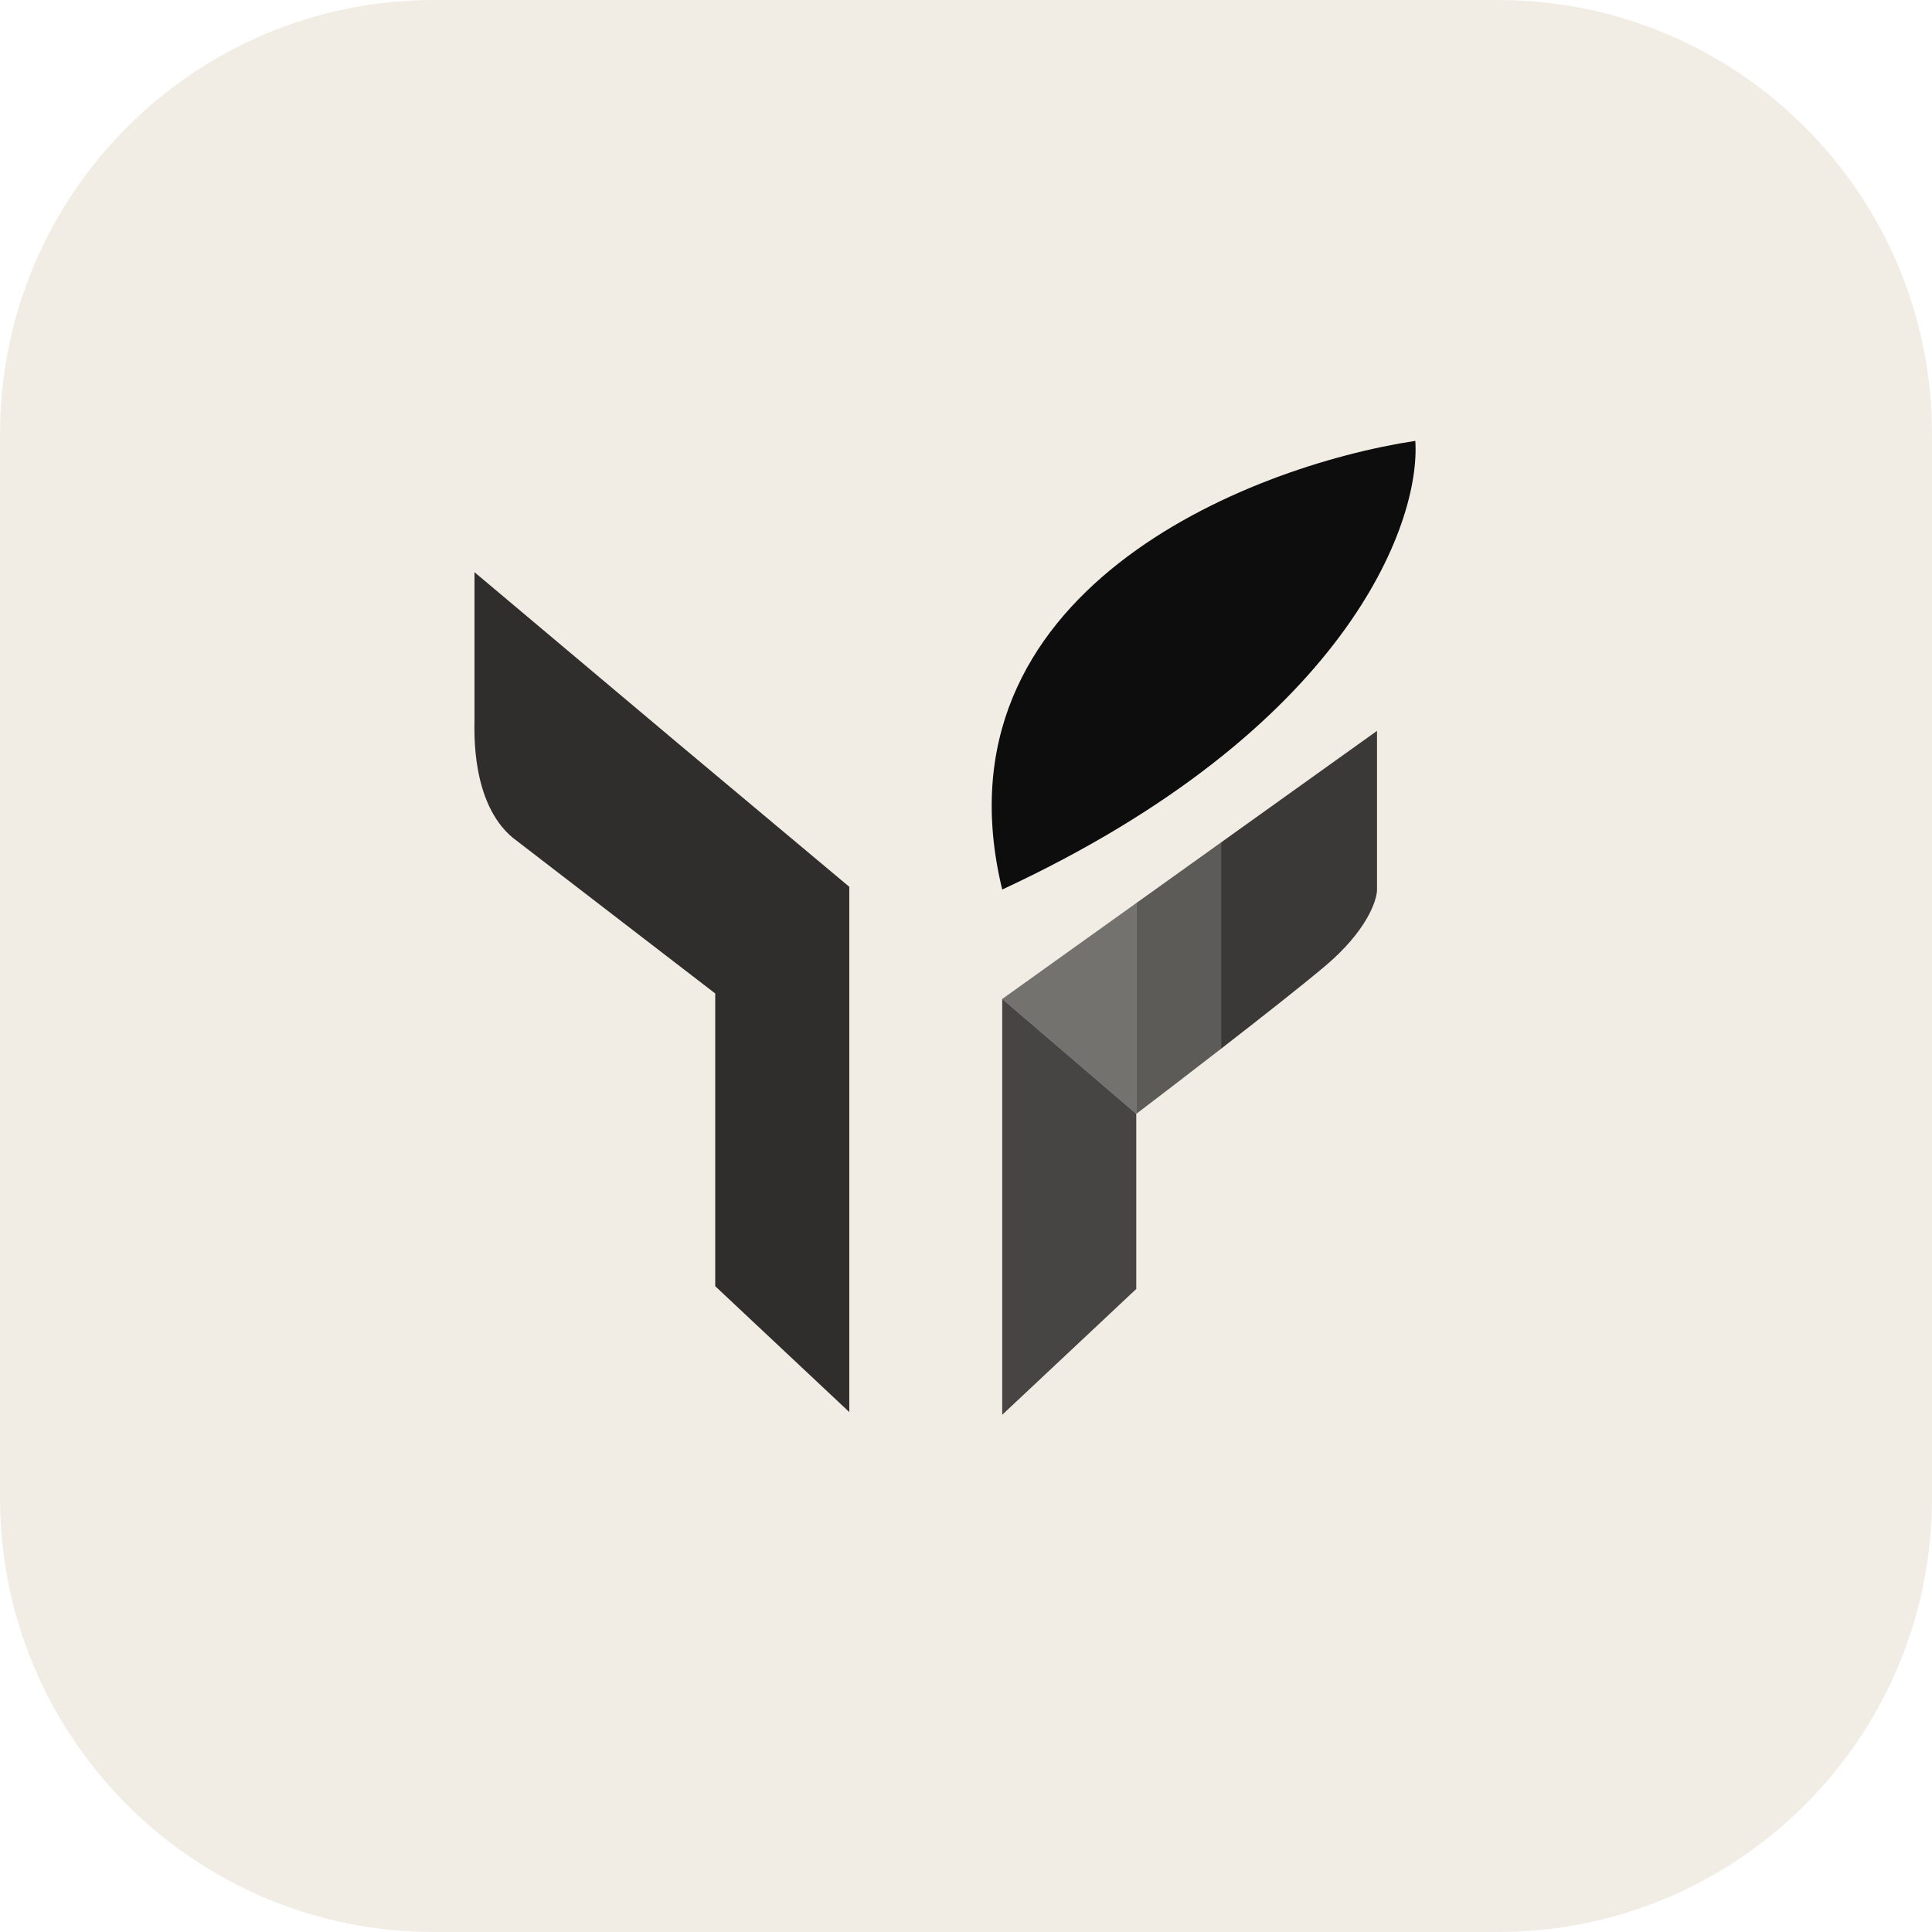
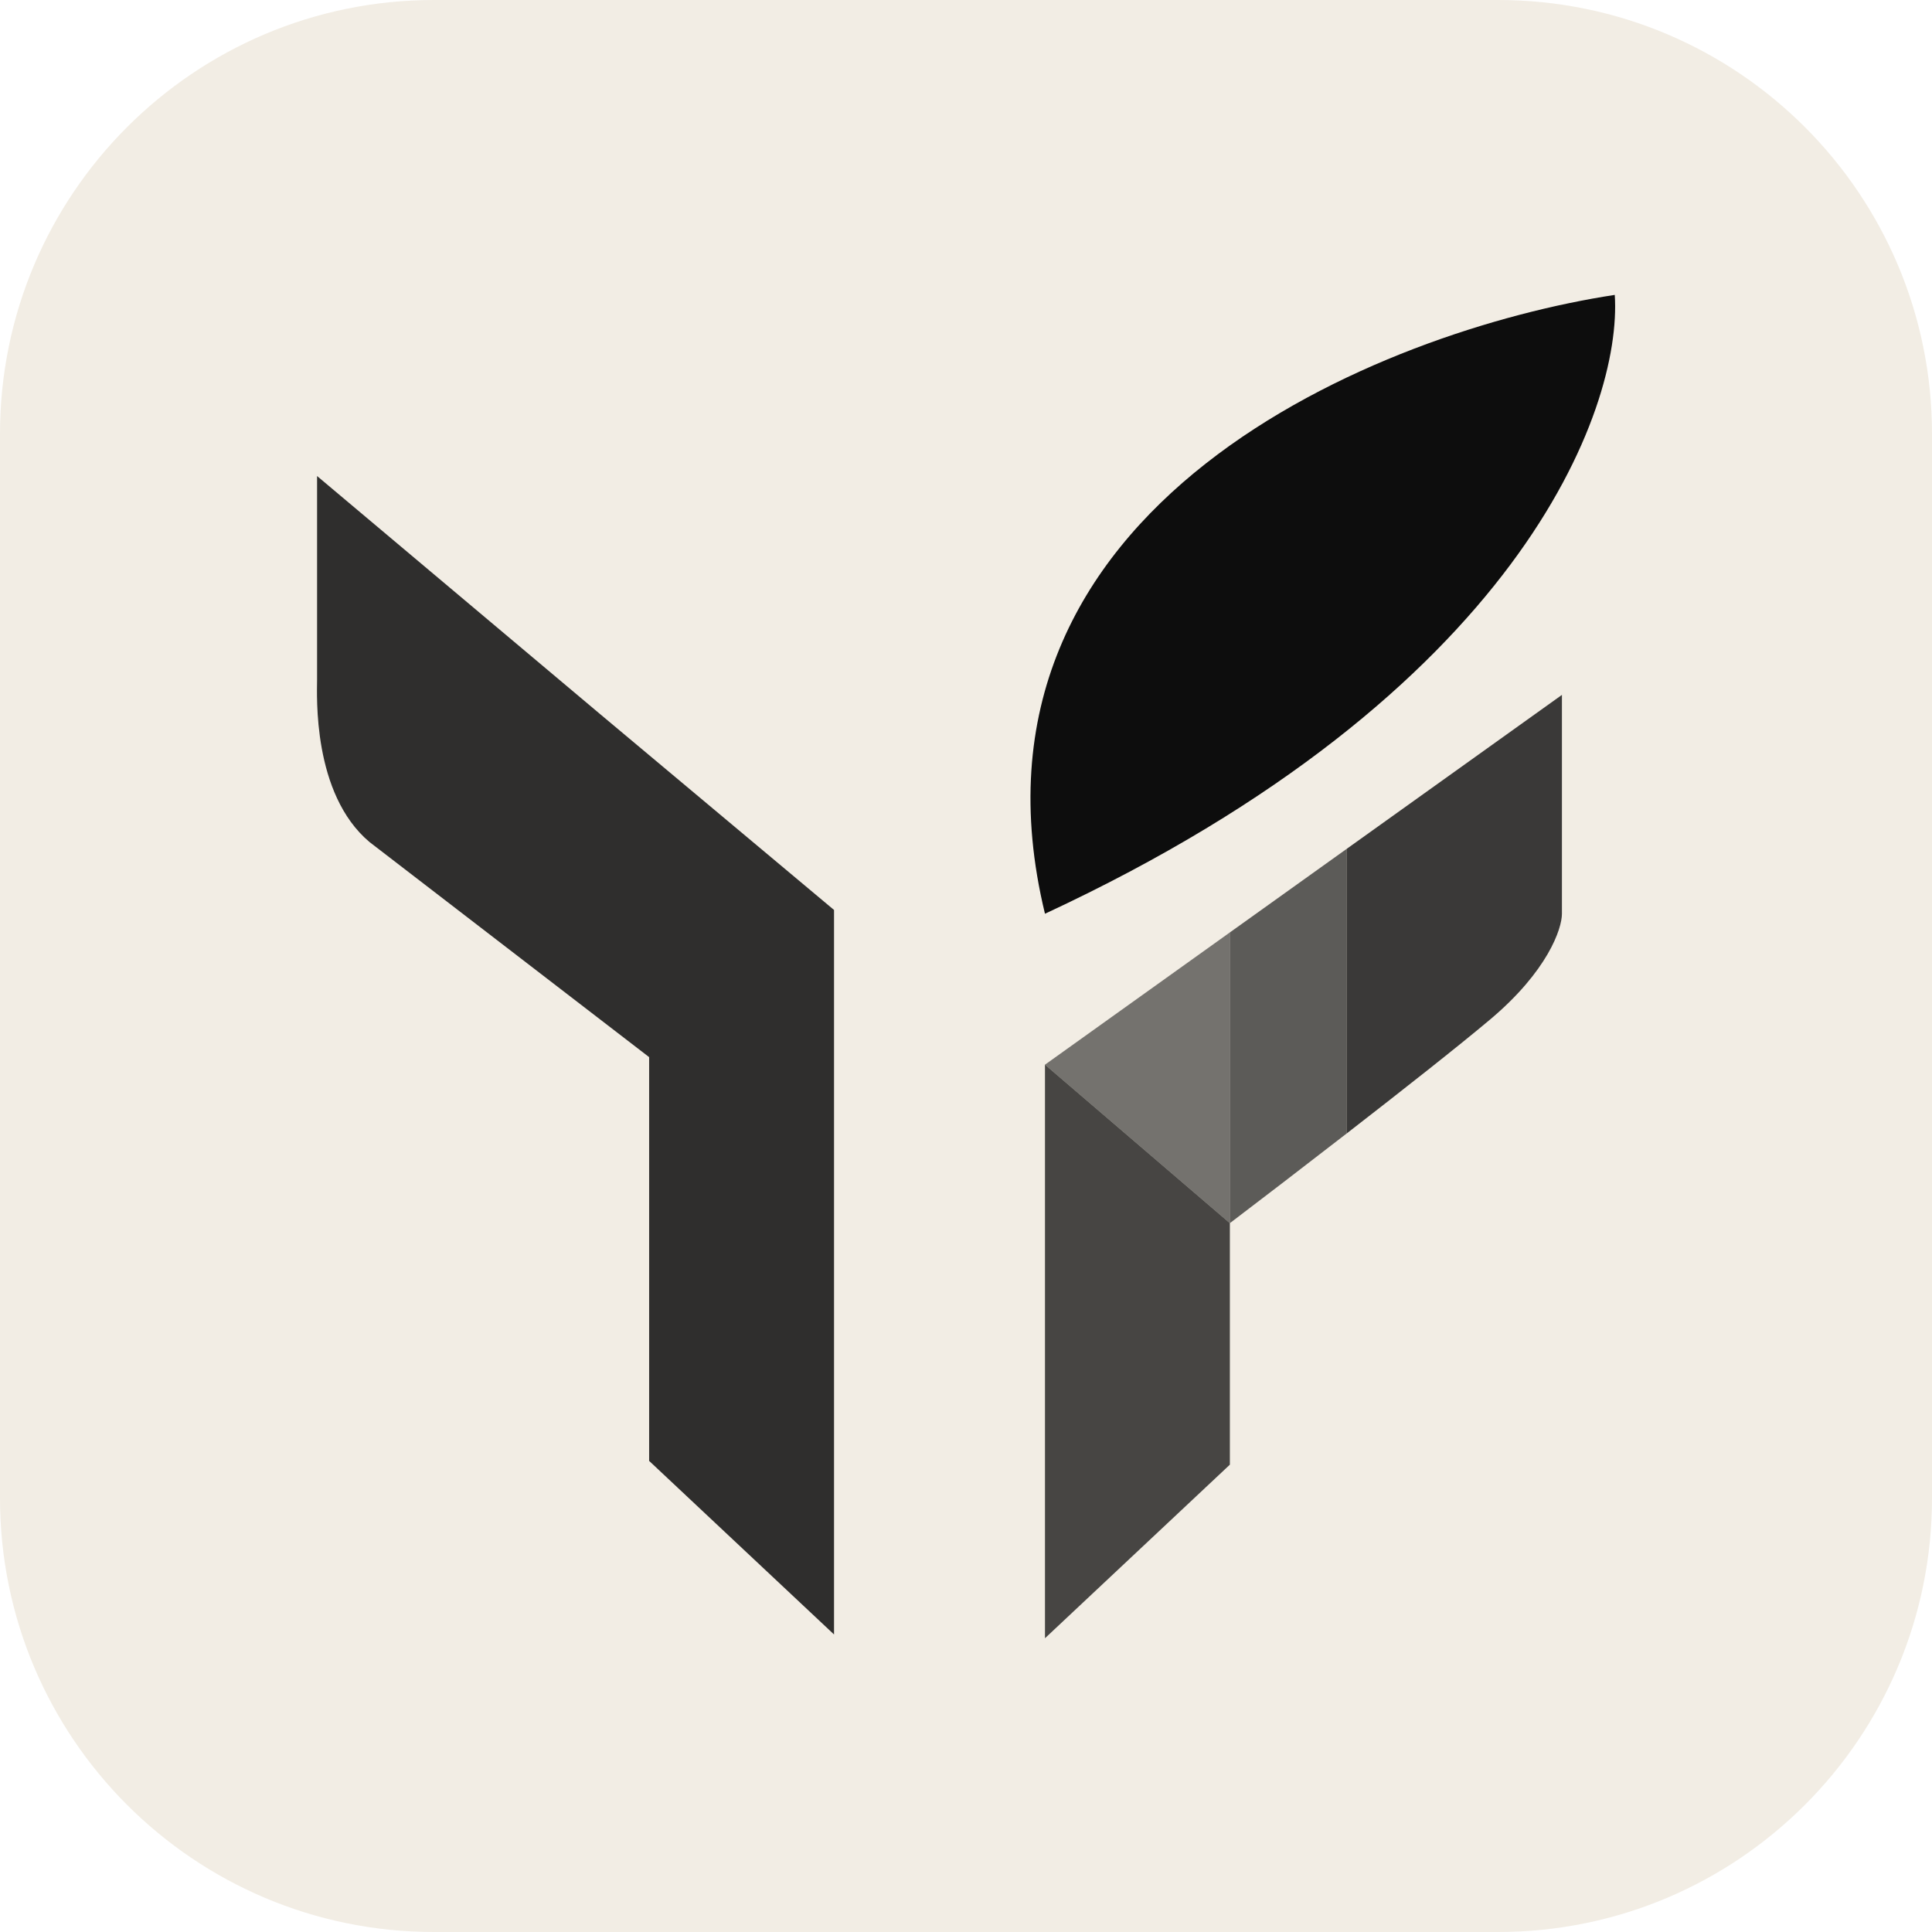
<svg xmlns="http://www.w3.org/2000/svg" width="512" height="512" viewBox="0 0 512 512" aria-label="arvo app icon — light">
  <defs>
    <clipPath id="r">
      <rect width="512" height="512" rx="115" ry="115" />
    </clipPath>
  </defs>
  <g clip-path="url(#r)">
    <rect width="512" height="512" fill="#F2EDE4" />
-     <g transform="translate(125 116) scale(1.45)">
+     <g transform="translate(83 77) scale(2)">
      <path d="M96.964 82.576C83.764 28.176 141.798 5.243 172.464 0.576C173.464 15.743 159.764 53.376 96.964 82.576Z" fill="#0D0D0D" />
      <path d="M165.464 82.576V53.576L136.964 73.963V111.674C144.263 106.015 151.778 100.102 155.964 96.576C163.564 90.176 165.464 84.576 165.464 82.576Z" fill="#0D0D0D" opacity="0.80" />
      <path d="M121.464 85.051V123.576C125.207 120.732 131.014 116.287 136.964 111.674V73.963L121.464 85.051Z" fill="#0D0D0D" opacity="0.65" />
      <path d="M96.964 102.576L121.464 123.576V85.051L96.964 102.576Z" fill="#0D0D0D" opacity="0.55" />
      <path d="M121.464 155.576V123.576L96.964 102.576V178.576L121.464 155.576Z" fill="#0D0D0D" opacity="0.75" />
      <path d="M0.514 24.576V51.576C0.514 53.576 -0.136 66.676 7.464 73.076L44.514 101.576V155.076L69.014 178.076V82.076L37.964 56.076L0.514 24.576Z" fill="#0D0D0D" opacity="0.85" />
    </g>
  </g>
</svg>
